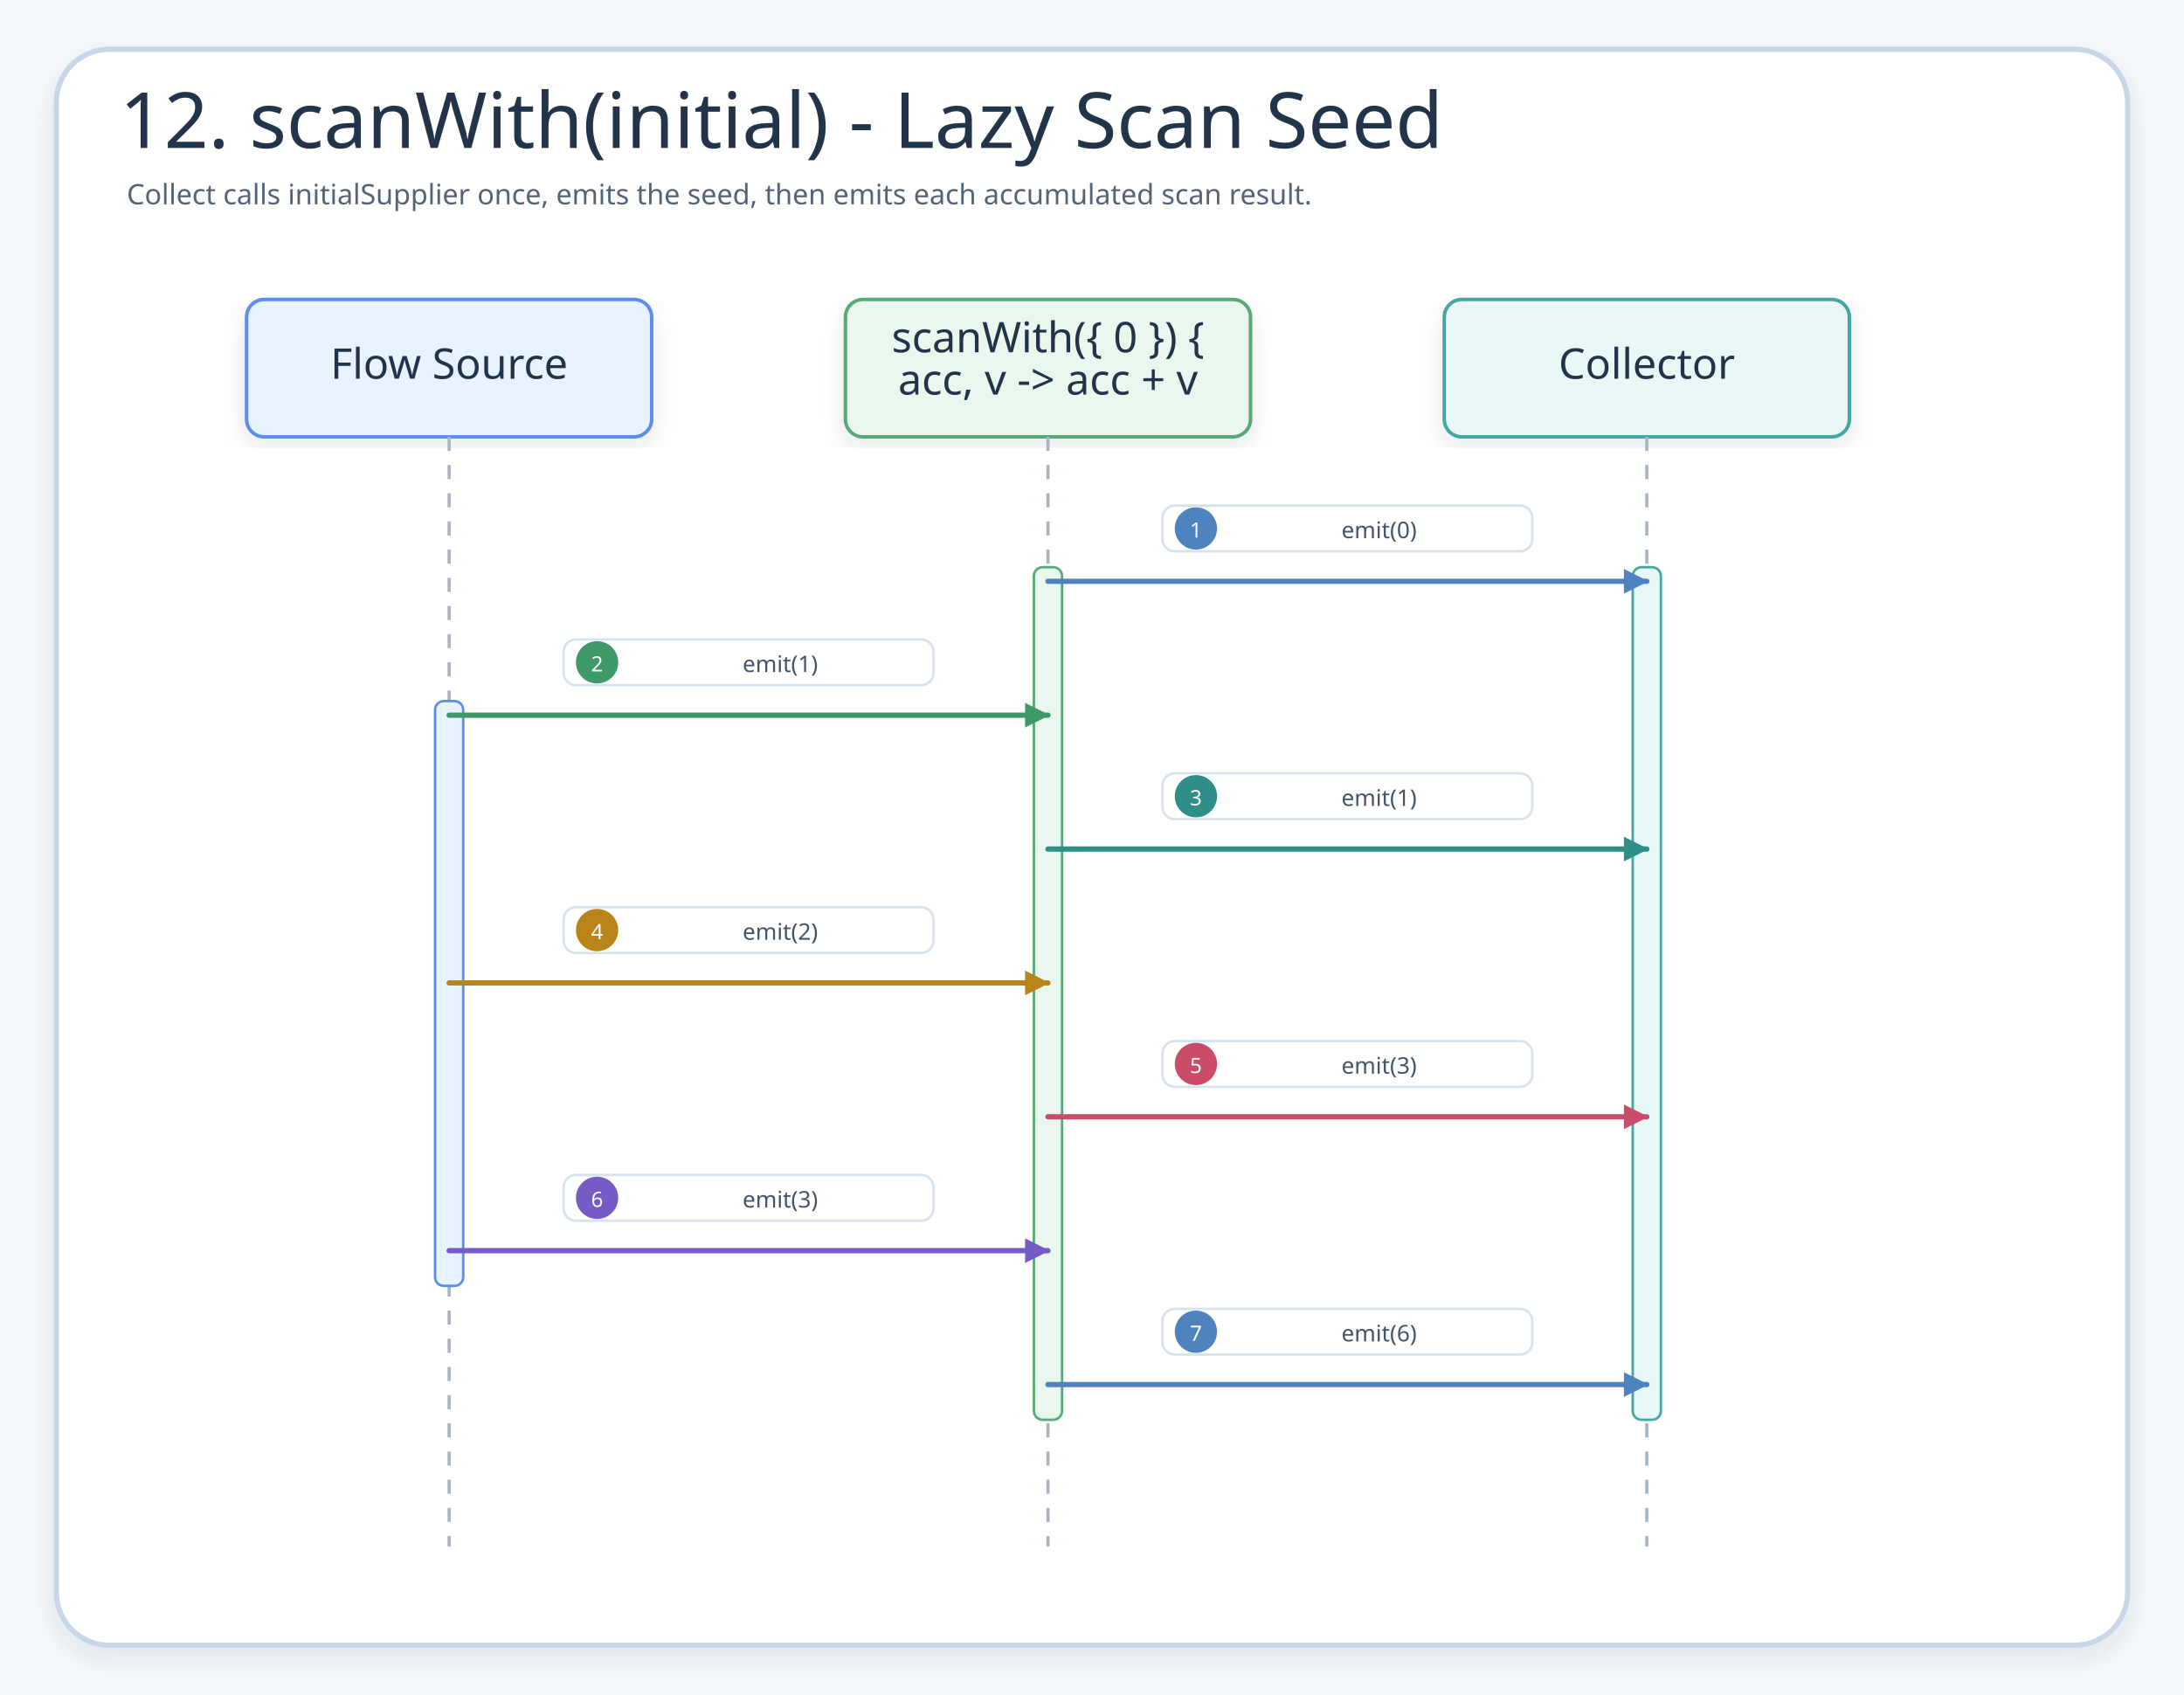
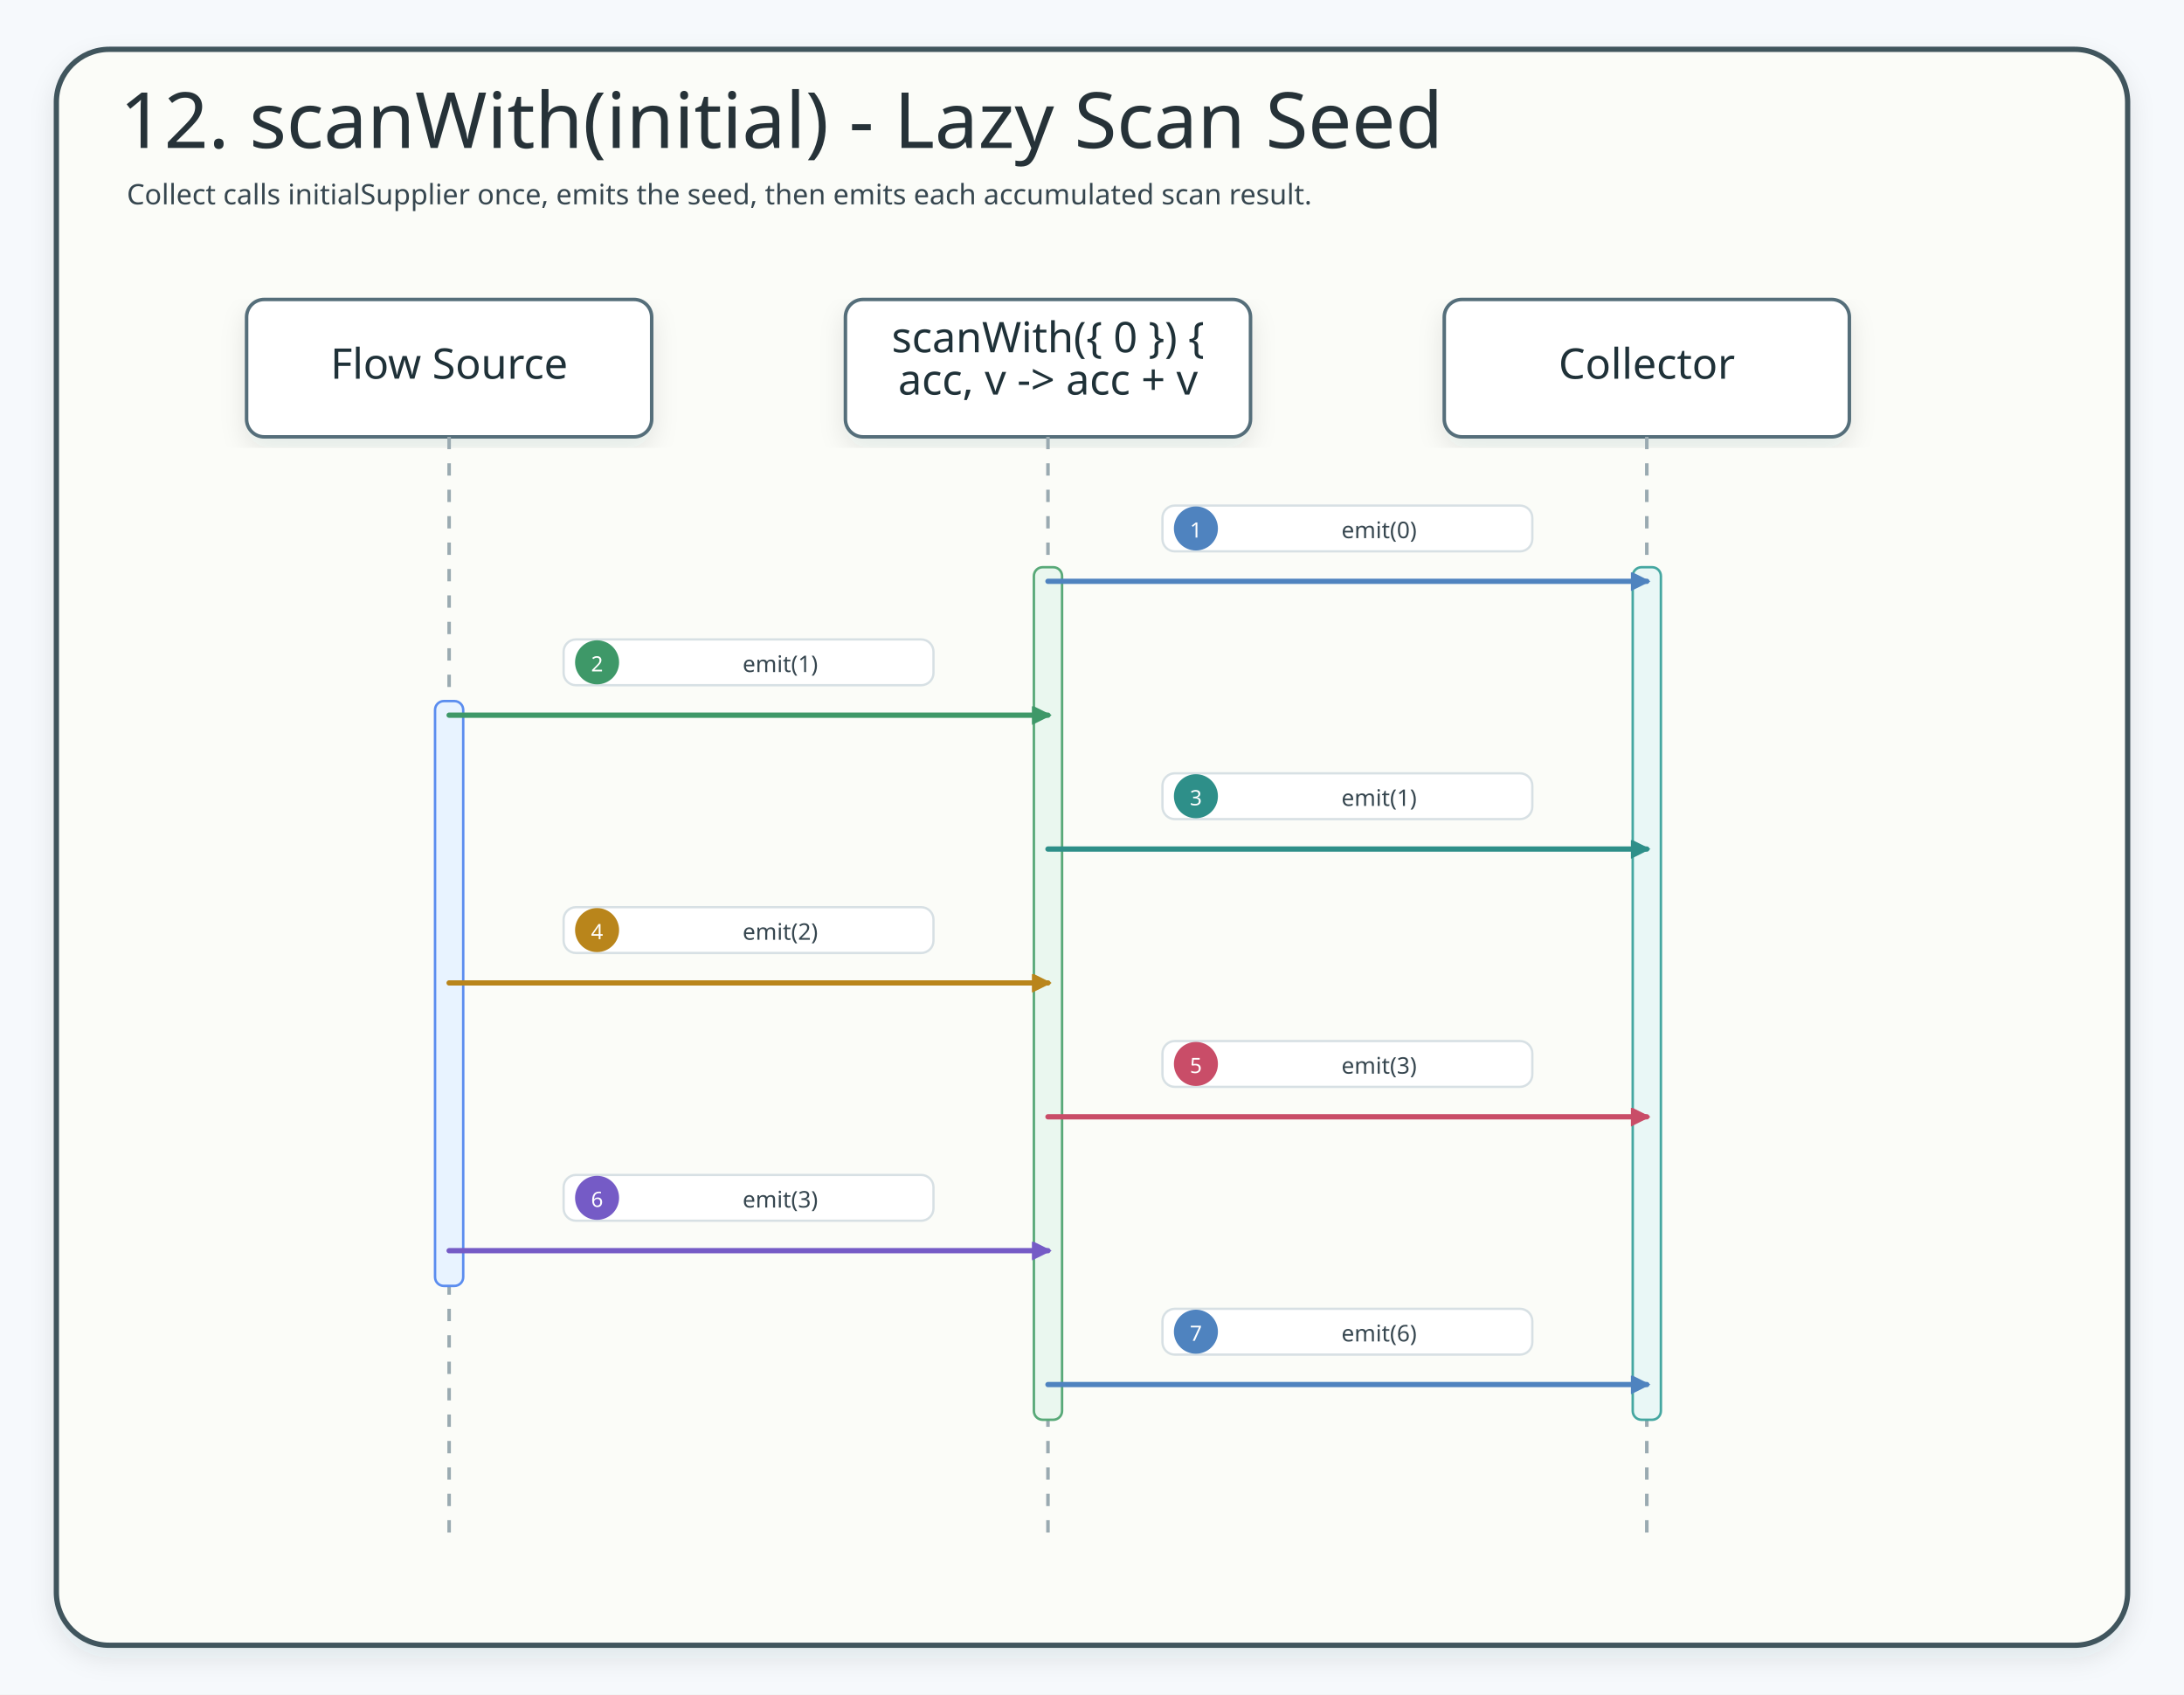
<svg xmlns="http://www.w3.org/2000/svg" width="1240" height="962" viewBox="0 0 1240 962" role="img" aria-label="12. scanWith(initial) - Lazy Scan Seed">
  <defs>
    <filter id="shadow" x="-8%" y="-8%" width="116%" height="116%">
      <feDropShadow dx="0" dy="6" stdDeviation="7" flood-color="#203040" flood-opacity="0.10" />
    </filter>
-     <marker id="seqArrow-blue" markerWidth="14" markerHeight="14" refX="13" refY="7" orient="auto" markerUnits="userSpaceOnUse">
-       <path d="M 0 0 L 14 7 L 0 14 Z" fill="#4F83BF" stroke-dasharray="none" />
+     <marker id="seqArrow-blue" markerWidth="13" markerHeight="13" refX="9" refY="5" orient="auto" markerUnits="userSpaceOnUse">
+       <path d="M 0 0 L 10 5 L 0 10 Z" fill="#4F83BF" stroke="#4F83BF" stroke-dasharray="none" style="stroke-dasharray:none" />
    </marker>
-     <marker id="seqArrow-green" markerWidth="14" markerHeight="14" refX="13" refY="7" orient="auto" markerUnits="userSpaceOnUse">
-       <path d="M 0 0 L 14 7 L 0 14 Z" fill="#3E9868" stroke-dasharray="none" />
+     <marker id="seqArrow-green" markerWidth="13" markerHeight="13" refX="9" refY="5" orient="auto" markerUnits="userSpaceOnUse">
+       <path d="M 0 0 L 10 5 L 0 10 Z" fill="#3E9868" stroke="#3E9868" stroke-dasharray="none" style="stroke-dasharray:none" />
    </marker>
-     <marker id="seqArrow-teal" markerWidth="14" markerHeight="14" refX="13" refY="7" orient="auto" markerUnits="userSpaceOnUse">
-       <path d="M 0 0 L 14 7 L 0 14 Z" fill="#2E8F89" stroke-dasharray="none" />
+     <marker id="seqArrow-teal" markerWidth="13" markerHeight="13" refX="9" refY="5" orient="auto" markerUnits="userSpaceOnUse">
+       <path d="M 0 0 L 10 5 L 0 10 Z" fill="#2E8F89" stroke="#2E8F89" stroke-dasharray="none" style="stroke-dasharray:none" />
    </marker>
-     <marker id="seqArrow-amber" markerWidth="14" markerHeight="14" refX="13" refY="7" orient="auto" markerUnits="userSpaceOnUse">
-       <path d="M 0 0 L 14 7 L 0 14 Z" fill="#B9851B" stroke-dasharray="none" />
+     <marker id="seqArrow-amber" markerWidth="13" markerHeight="13" refX="9" refY="5" orient="auto" markerUnits="userSpaceOnUse">
+       <path d="M 0 0 L 10 5 L 0 10 Z" fill="#B9851B" stroke="#B9851B" stroke-dasharray="none" style="stroke-dasharray:none" />
    </marker>
-     <marker id="seqArrow-pink" markerWidth="14" markerHeight="14" refX="13" refY="7" orient="auto" markerUnits="userSpaceOnUse">
-       <path d="M 0 0 L 14 7 L 0 14 Z" fill="#C94D68" stroke-dasharray="none" />
+     <marker id="seqArrow-pink" markerWidth="13" markerHeight="13" refX="9" refY="5" orient="auto" markerUnits="userSpaceOnUse">
+       <path d="M 0 0 L 10 5 L 0 10 Z" fill="#C94D68" stroke="#C94D68" stroke-dasharray="none" style="stroke-dasharray:none" />
    </marker>
-     <marker id="seqArrow-purple" markerWidth="14" markerHeight="14" refX="13" refY="7" orient="auto" markerUnits="userSpaceOnUse">
-       <path d="M 0 0 L 14 7 L 0 14 Z" fill="#755BC6" stroke-dasharray="none" />
+     <marker id="seqArrow-purple" markerWidth="13" markerHeight="13" refX="9" refY="5" orient="auto" markerUnits="userSpaceOnUse">
+       <path d="M 0 0 L 10 5 L 0 10 Z" fill="#755BC6" stroke="#755BC6" stroke-dasharray="none" style="stroke-dasharray:none" />
    </marker>
-     <marker id="seqArrow-gray" markerWidth="14" markerHeight="14" refX="13" refY="7" orient="auto" markerUnits="userSpaceOnUse">
-       <path d="M 0 0 L 14 7 L 0 14 Z" fill="#758297" stroke-dasharray="none" />
+     <marker id="seqArrow-gray" markerWidth="13" markerHeight="13" refX="9" refY="5" orient="auto" markerUnits="userSpaceOnUse">
+       <path d="M 0 0 L 10 5 L 0 10 Z" fill="#758297" stroke="#758297" stroke-dasharray="none" style="stroke-dasharray:none" />
    </marker>
    <style>
    .canvas{fill:#F6F9FC}.frame{fill:#fff;stroke:#C7D7E7;stroke-width:3;filter:url(#shadow)}
    .title{font-family:"Architects Daughter";font-size:44px;fill:#22344A}.subtitle{font-family:"Comic Mono";font-size:16px;fill:#536476}
    .card{filter:url(#shadow);stroke-width:2}.cardTitle{font-family:"Architects Daughter";font-size:24px;fill:#22344A}.detail{font-family:"Comic Mono";font-size:13px;fill:#42556B}
    .lifeline{stroke:#A7B4C3;stroke-width:1.8;stroke-dasharray:8 8}.seq{fill:none;stroke-width:3;stroke-linecap:round}.seqReturn{fill:none;stroke-width:2.7;stroke-linecap:round;stroke-dasharray:8 7}
    .labelPill{fill:#fff;stroke:#D6E3EF;stroke-width:1.4}.altBox{fill:#FFFFFF;fill-opacity:.12;stroke:#D6A441;stroke-width:1.8;stroke-dasharray:8 8}
+ 
+     /* sequence-style: spring-boot-cassandra-sequence-01 */
+     .title{font-family:"Architects Daughter";fill:#263238}.subtitle,.msg,.note,.footer,.detail,.role{font-family:"Comic Mono";fill:#36464f}.subtitle{font-size:16px}text.participant,.cardTitle{font-family:"Architects Daughter";fill:#1f3138}.role{fill:#546a73}.frame{fill:#fbfcf8;stroke:#41545d;stroke-width:3}.inner,.panel{fill:#ffffff;stroke:#d7e0e4;stroke-width:2}.header,.card{fill:#ffffff!important;stroke:#546e7a!important;stroke-width:2;filter:url(#shadow)}.actor{fill:#ffffff!important;stroke:#546e7a!important;stroke-width:2;filter:url(#shadow)}rect.participant{fill:#ffffff!important;stroke:#546e7a!important;stroke-width:2;filter:url(#shadow)}.lifeline{stroke:#9aaab1;stroke-width:2;stroke-dasharray:7 8}.activation{fill:#e6f2ec!important;stroke:#5b7e67!important;stroke-width:1.5}.seq,.call{fill:none;stroke-width:3;stroke-linecap:round;stroke-linejoin:round}.work,.crypto{fill:none;stroke-width:3;stroke-linecap:round;stroke-linejoin:round}.async{fill:none;stroke-width:3;stroke-linecap:round;stroke-linejoin:round}.seqReturn,.return{fill:none;stroke-width:2.5;stroke-dasharray:8 6;stroke-linecap:round;stroke-linejoin:round}.fail,.skip{fill:none;stroke-width:3;stroke-linecap:round;stroke-linejoin:round}.alt,.altBox{fill:#eef7f0;fill-opacity:.12;stroke:#78909c;stroke-width:2.4;stroke-dasharray:12 7}.divider,.branchDivider{stroke:#78909c;stroke-width:2.4;stroke-dasharray:12 8}rect.label,.labelPill,.pill{fill:#ffffff;stroke:#d7e0e4;stroke-width:1.3}.callLabel{stroke:#9cc2d1}.workLabel,.cryptoLabel{stroke:#b6c9a4}.returnLabel{stroke:#c8b38f}.asyncLabel{stroke:#b8a9d5}.failLabel{stroke:#d9abab}.callBadge{fill:#eaf4f8;stroke:#3f7d9c}.workBadge,.cryptoBadge{fill:#eef7f0;stroke:#6e8f4f}.returnBadge{fill:#fff7e8;stroke:#9b7d54}.asyncBadge{fill:#f3ecff;stroke:#7c5aa6}.failBadge{fill:#fff0f0;stroke:#b86868}text.label{font-family:"Comic Mono";font-size:14px;font-weight:700;stroke:none}.badgeText{font-family:"Comic Mono";font-size:12px;font-weight:700}.callText{fill:#2f6f8e}.workText,.cryptoText{fill:#55783f}.returnText{fill:#7f6038}.asyncText{fill:#674b91}.failText{fill:#9d4f4f}.footer{fill:#60727d}
  </style>
+     <marker id="seqArrow-blue-4F83BF" markerWidth="13" markerHeight="13" refX="9" refY="5" orient="auto" markerUnits="userSpaceOnUse">
+       <path d="M 0 0 L 10 5 L 0 10 Z" fill="#4F83BF" stroke="#4F83BF" stroke-dasharray="none" style="stroke-dasharray:none" />
+     </marker>
+     <marker id="seqArrow-green-3E9868" markerWidth="13" markerHeight="13" refX="9" refY="5" orient="auto" markerUnits="userSpaceOnUse">
+       <path d="M 0 0 L 10 5 L 0 10 Z" fill="#3E9868" stroke="#3E9868" stroke-dasharray="none" style="stroke-dasharray:none" />
+     </marker>
+     <marker id="seqArrow-teal-2E8F89" markerWidth="13" markerHeight="13" refX="9" refY="5" orient="auto" markerUnits="userSpaceOnUse">
+       <path d="M 0 0 L 10 5 L 0 10 Z" fill="#2E8F89" stroke="#2E8F89" stroke-dasharray="none" style="stroke-dasharray:none" />
+     </marker>
+     <marker id="seqArrow-amber-B9851B" markerWidth="13" markerHeight="13" refX="9" refY="5" orient="auto" markerUnits="userSpaceOnUse">
+       <path d="M 0 0 L 10 5 L 0 10 Z" fill="#B9851B" stroke="#B9851B" stroke-dasharray="none" style="stroke-dasharray:none" />
+     </marker>
+     <marker id="seqArrow-pink-C94D68" markerWidth="13" markerHeight="13" refX="9" refY="5" orient="auto" markerUnits="userSpaceOnUse">
+       <path d="M 0 0 L 10 5 L 0 10 Z" fill="#C94D68" stroke="#C94D68" stroke-dasharray="none" style="stroke-dasharray:none" />
+     </marker>
+     <marker id="seqArrow-purple-755BC6" markerWidth="13" markerHeight="13" refX="9" refY="5" orient="auto" markerUnits="userSpaceOnUse">
+       <path d="M 0 0 L 10 5 L 0 10 Z" fill="#755BC6" stroke="#755BC6" stroke-dasharray="none" style="stroke-dasharray:none" />
+     </marker>
  </defs>
  <rect class="canvas" width="1240" height="962" />
  <rect class="frame" x="32" y="28" width="1176" height="906" rx="30" />
  <text class="title" x="68" y="84">12. scanWith(initial) - Lazy Scan Seed</text>
  <text class="subtitle" x="72" y="116">Collect calls initialSupplier once, emits the seed, then emits each accumulated scan result.</text>
  <g id="seq-flow-source">
    <rect class="card" x="140" y="170" width="230" height="78" rx="10" fill="#E8F3FF" stroke="#5B8DEF" />
    <text class="cardTitle" x="255" y="215" text-anchor="middle">Flow Source</text>
    <line class="lifeline" x1="255" y1="248" x2="255" y2="878" />
  </g>
  <g id="seq-scanwith-0-acc-v-acc-v">
    <rect class="card" x="480" y="170" width="230" height="78" rx="10" fill="#EAF7EF" stroke="#58A978" />
    <text class="cardTitle" x="595" y="200" text-anchor="middle">scanWith({ 0 }) {</text>
    <text class="cardTitle" x="595" y="224" text-anchor="middle">acc, v -&gt; acc + v</text>
    <line class="lifeline" x1="595" y1="248" x2="595" y2="878" />
  </g>
  <g id="seq-collector">
    <rect class="card" x="820" y="170" width="230" height="78" rx="10" fill="#E9F7F6" stroke="#45A7A1" />
    <text class="cardTitle" x="935" y="215" text-anchor="middle">Collector</text>
    <line class="lifeline" x1="935" y1="248" x2="935" y2="878" />
  </g>
  <rect x="247" y="398" width="16" height="332" rx="5" fill="#E8F3FF" stroke="#5B8DEF" stroke-width="1.4" />
  <rect x="587" y="322" width="16" height="484" rx="5" fill="#EAF7EF" stroke="#58A978" stroke-width="1.4" />
  <rect x="927" y="322" width="16" height="484" rx="5" fill="#E9F7F6" stroke="#45A7A1" stroke-width="1.4" />
  <g id="m1">
-     <rect class="labelPill" x="660" y="287" width="210" height="26" rx="7" />
-     <circle cx="679" cy="300" r="12" fill="#4F83BF" />
-     <text class="detail" x="679" y="301" text-anchor="middle" dominant-baseline="middle" style="fill:#fff;font-size:12px">1</text>
-     <text class="detail" x="783" y="301" text-anchor="middle" dominant-baseline="middle">emit(0)</text>
-     <path class="seq" d="M595 330 L935 330" stroke="#4F83BF" marker-end="url(#seqArrow-blue)" />
+     <rect class="labelPill" x="660" y="287" width="210" height="26" rx="7" stroke="#4F83BF" />
+     <circle cx="679" cy="300" r="12" fill="#4F83BF" stroke="#4F83BF" />
+     <text class="detail" x="679" y="301" text-anchor="middle" dominant-baseline="middle" style="fill:#fff;font-size:12px" fill="#FFFFFF">1</text>
+     <text class="detail" x="783" y="301" text-anchor="middle" dominant-baseline="middle" fill="#4F83BF">emit(0)</text>
+     <path class="seq" d="M595 330 L935 330" stroke="#4F83BF" marker-end="url(#seqArrow-blue-4F83BF)" />
  </g>
  <g id="m2">
-     <rect class="labelPill" x="320" y="363" width="210" height="26" rx="7" />
-     <circle cx="339" cy="376" r="12" fill="#3E9868" />
-     <text class="detail" x="339" y="377" text-anchor="middle" dominant-baseline="middle" style="fill:#fff;font-size:12px">2</text>
-     <text class="detail" x="443" y="377" text-anchor="middle" dominant-baseline="middle">emit(1)</text>
-     <path class="seq" d="M255 406 L595 406" stroke="#3E9868" marker-end="url(#seqArrow-green)" />
+     <rect class="labelPill" x="320" y="363" width="210" height="26" rx="7" stroke="#3E9868" />
+     <circle cx="339" cy="376" r="12" fill="#3E9868" stroke="#3E9868" />
+     <text class="detail" x="339" y="377" text-anchor="middle" dominant-baseline="middle" style="fill:#fff;font-size:12px" fill="#FFFFFF">2</text>
+     <text class="detail" x="443" y="377" text-anchor="middle" dominant-baseline="middle" fill="#3E9868">emit(1)</text>
+     <path class="seq" d="M255 406 L595 406" stroke="#3E9868" marker-end="url(#seqArrow-green-3E9868)" />
  </g>
  <g id="m3">
-     <rect class="labelPill" x="660" y="439" width="210" height="26" rx="7" />
-     <circle cx="679" cy="452" r="12" fill="#2E8F89" />
-     <text class="detail" x="679" y="453" text-anchor="middle" dominant-baseline="middle" style="fill:#fff;font-size:12px">3</text>
-     <text class="detail" x="783" y="453" text-anchor="middle" dominant-baseline="middle">emit(1)</text>
-     <path class="seq" d="M595 482 L935 482" stroke="#2E8F89" marker-end="url(#seqArrow-teal)" />
+     <rect class="labelPill" x="660" y="439" width="210" height="26" rx="7" stroke="#2E8F89" />
+     <circle cx="679" cy="452" r="12" fill="#2E8F89" stroke="#2E8F89" />
+     <text class="detail" x="679" y="453" text-anchor="middle" dominant-baseline="middle" style="fill:#fff;font-size:12px" fill="#FFFFFF">3</text>
+     <text class="detail" x="783" y="453" text-anchor="middle" dominant-baseline="middle" fill="#2E8F89">emit(1)</text>
+     <path class="seq" d="M595 482 L935 482" stroke="#2E8F89" marker-end="url(#seqArrow-teal-2E8F89)" />
  </g>
  <g id="m4">
-     <rect class="labelPill" x="320" y="515" width="210" height="26" rx="7" />
-     <circle cx="339" cy="528" r="12" fill="#B9851B" />
-     <text class="detail" x="339" y="529" text-anchor="middle" dominant-baseline="middle" style="fill:#fff;font-size:12px">4</text>
-     <text class="detail" x="443" y="529" text-anchor="middle" dominant-baseline="middle">emit(2)</text>
-     <path class="seq" d="M255 558 L595 558" stroke="#B9851B" marker-end="url(#seqArrow-amber)" />
+     <rect class="labelPill" x="320" y="515" width="210" height="26" rx="7" stroke="#B9851B" />
+     <circle cx="339" cy="528" r="12" fill="#B9851B" stroke="#B9851B" />
+     <text class="detail" x="339" y="529" text-anchor="middle" dominant-baseline="middle" style="fill:#fff;font-size:12px" fill="#FFFFFF">4</text>
+     <text class="detail" x="443" y="529" text-anchor="middle" dominant-baseline="middle" fill="#B9851B">emit(2)</text>
+     <path class="seq" d="M255 558 L595 558" stroke="#B9851B" marker-end="url(#seqArrow-amber-B9851B)" />
  </g>
  <g id="m5">
-     <rect class="labelPill" x="660" y="591" width="210" height="26" rx="7" />
-     <circle cx="679" cy="604" r="12" fill="#C94D68" />
-     <text class="detail" x="679" y="605" text-anchor="middle" dominant-baseline="middle" style="fill:#fff;font-size:12px">5</text>
-     <text class="detail" x="783" y="605" text-anchor="middle" dominant-baseline="middle">emit(3)</text>
-     <path class="seq" d="M595 634 L935 634" stroke="#C94D68" marker-end="url(#seqArrow-pink)" />
+     <rect class="labelPill" x="660" y="591" width="210" height="26" rx="7" stroke="#C94D68" />
+     <circle cx="679" cy="604" r="12" fill="#C94D68" stroke="#C94D68" />
+     <text class="detail" x="679" y="605" text-anchor="middle" dominant-baseline="middle" style="fill:#fff;font-size:12px" fill="#FFFFFF">5</text>
+     <text class="detail" x="783" y="605" text-anchor="middle" dominant-baseline="middle" fill="#C94D68">emit(3)</text>
+     <path class="seq" d="M595 634 L935 634" stroke="#C94D68" marker-end="url(#seqArrow-pink-C94D68)" />
  </g>
  <g id="m6">
-     <rect class="labelPill" x="320" y="667" width="210" height="26" rx="7" />
-     <circle cx="339" cy="680" r="12" fill="#755BC6" />
-     <text class="detail" x="339" y="681" text-anchor="middle" dominant-baseline="middle" style="fill:#fff;font-size:12px">6</text>
-     <text class="detail" x="443" y="681" text-anchor="middle" dominant-baseline="middle">emit(3)</text>
-     <path class="seq" d="M255 710 L595 710" stroke="#755BC6" marker-end="url(#seqArrow-purple)" />
+     <rect class="labelPill" x="320" y="667" width="210" height="26" rx="7" stroke="#755BC6" />
+     <circle cx="339" cy="680" r="12" fill="#755BC6" stroke="#755BC6" />
+     <text class="detail" x="339" y="681" text-anchor="middle" dominant-baseline="middle" style="fill:#fff;font-size:12px" fill="#FFFFFF">6</text>
+     <text class="detail" x="443" y="681" text-anchor="middle" dominant-baseline="middle" fill="#755BC6">emit(3)</text>
+     <path class="seq" d="M255 710 L595 710" stroke="#755BC6" marker-end="url(#seqArrow-purple-755BC6)" />
  </g>
  <g id="m7">
-     <rect class="labelPill" x="660" y="743" width="210" height="26" rx="7" />
-     <circle cx="679" cy="756" r="12" fill="#4F83BF" />
-     <text class="detail" x="679" y="757" text-anchor="middle" dominant-baseline="middle" style="fill:#fff;font-size:12px">7</text>
-     <text class="detail" x="783" y="757" text-anchor="middle" dominant-baseline="middle">emit(6)</text>
-     <path class="seq" d="M595 786 L935 786" stroke="#4F83BF" marker-end="url(#seqArrow-blue)" />
+     <rect class="labelPill" x="660" y="743" width="210" height="26" rx="7" stroke="#4F83BF" />
+     <circle cx="679" cy="756" r="12" fill="#4F83BF" stroke="#4F83BF" />
+     <text class="detail" x="679" y="757" text-anchor="middle" dominant-baseline="middle" style="fill:#fff;font-size:12px" fill="#FFFFFF">7</text>
+     <text class="detail" x="783" y="757" text-anchor="middle" dominant-baseline="middle" fill="#4F83BF">emit(6)</text>
+     <path class="seq" d="M595 786 L935 786" stroke="#4F83BF" marker-end="url(#seqArrow-blue-4F83BF)" />
  </g>
</svg>
